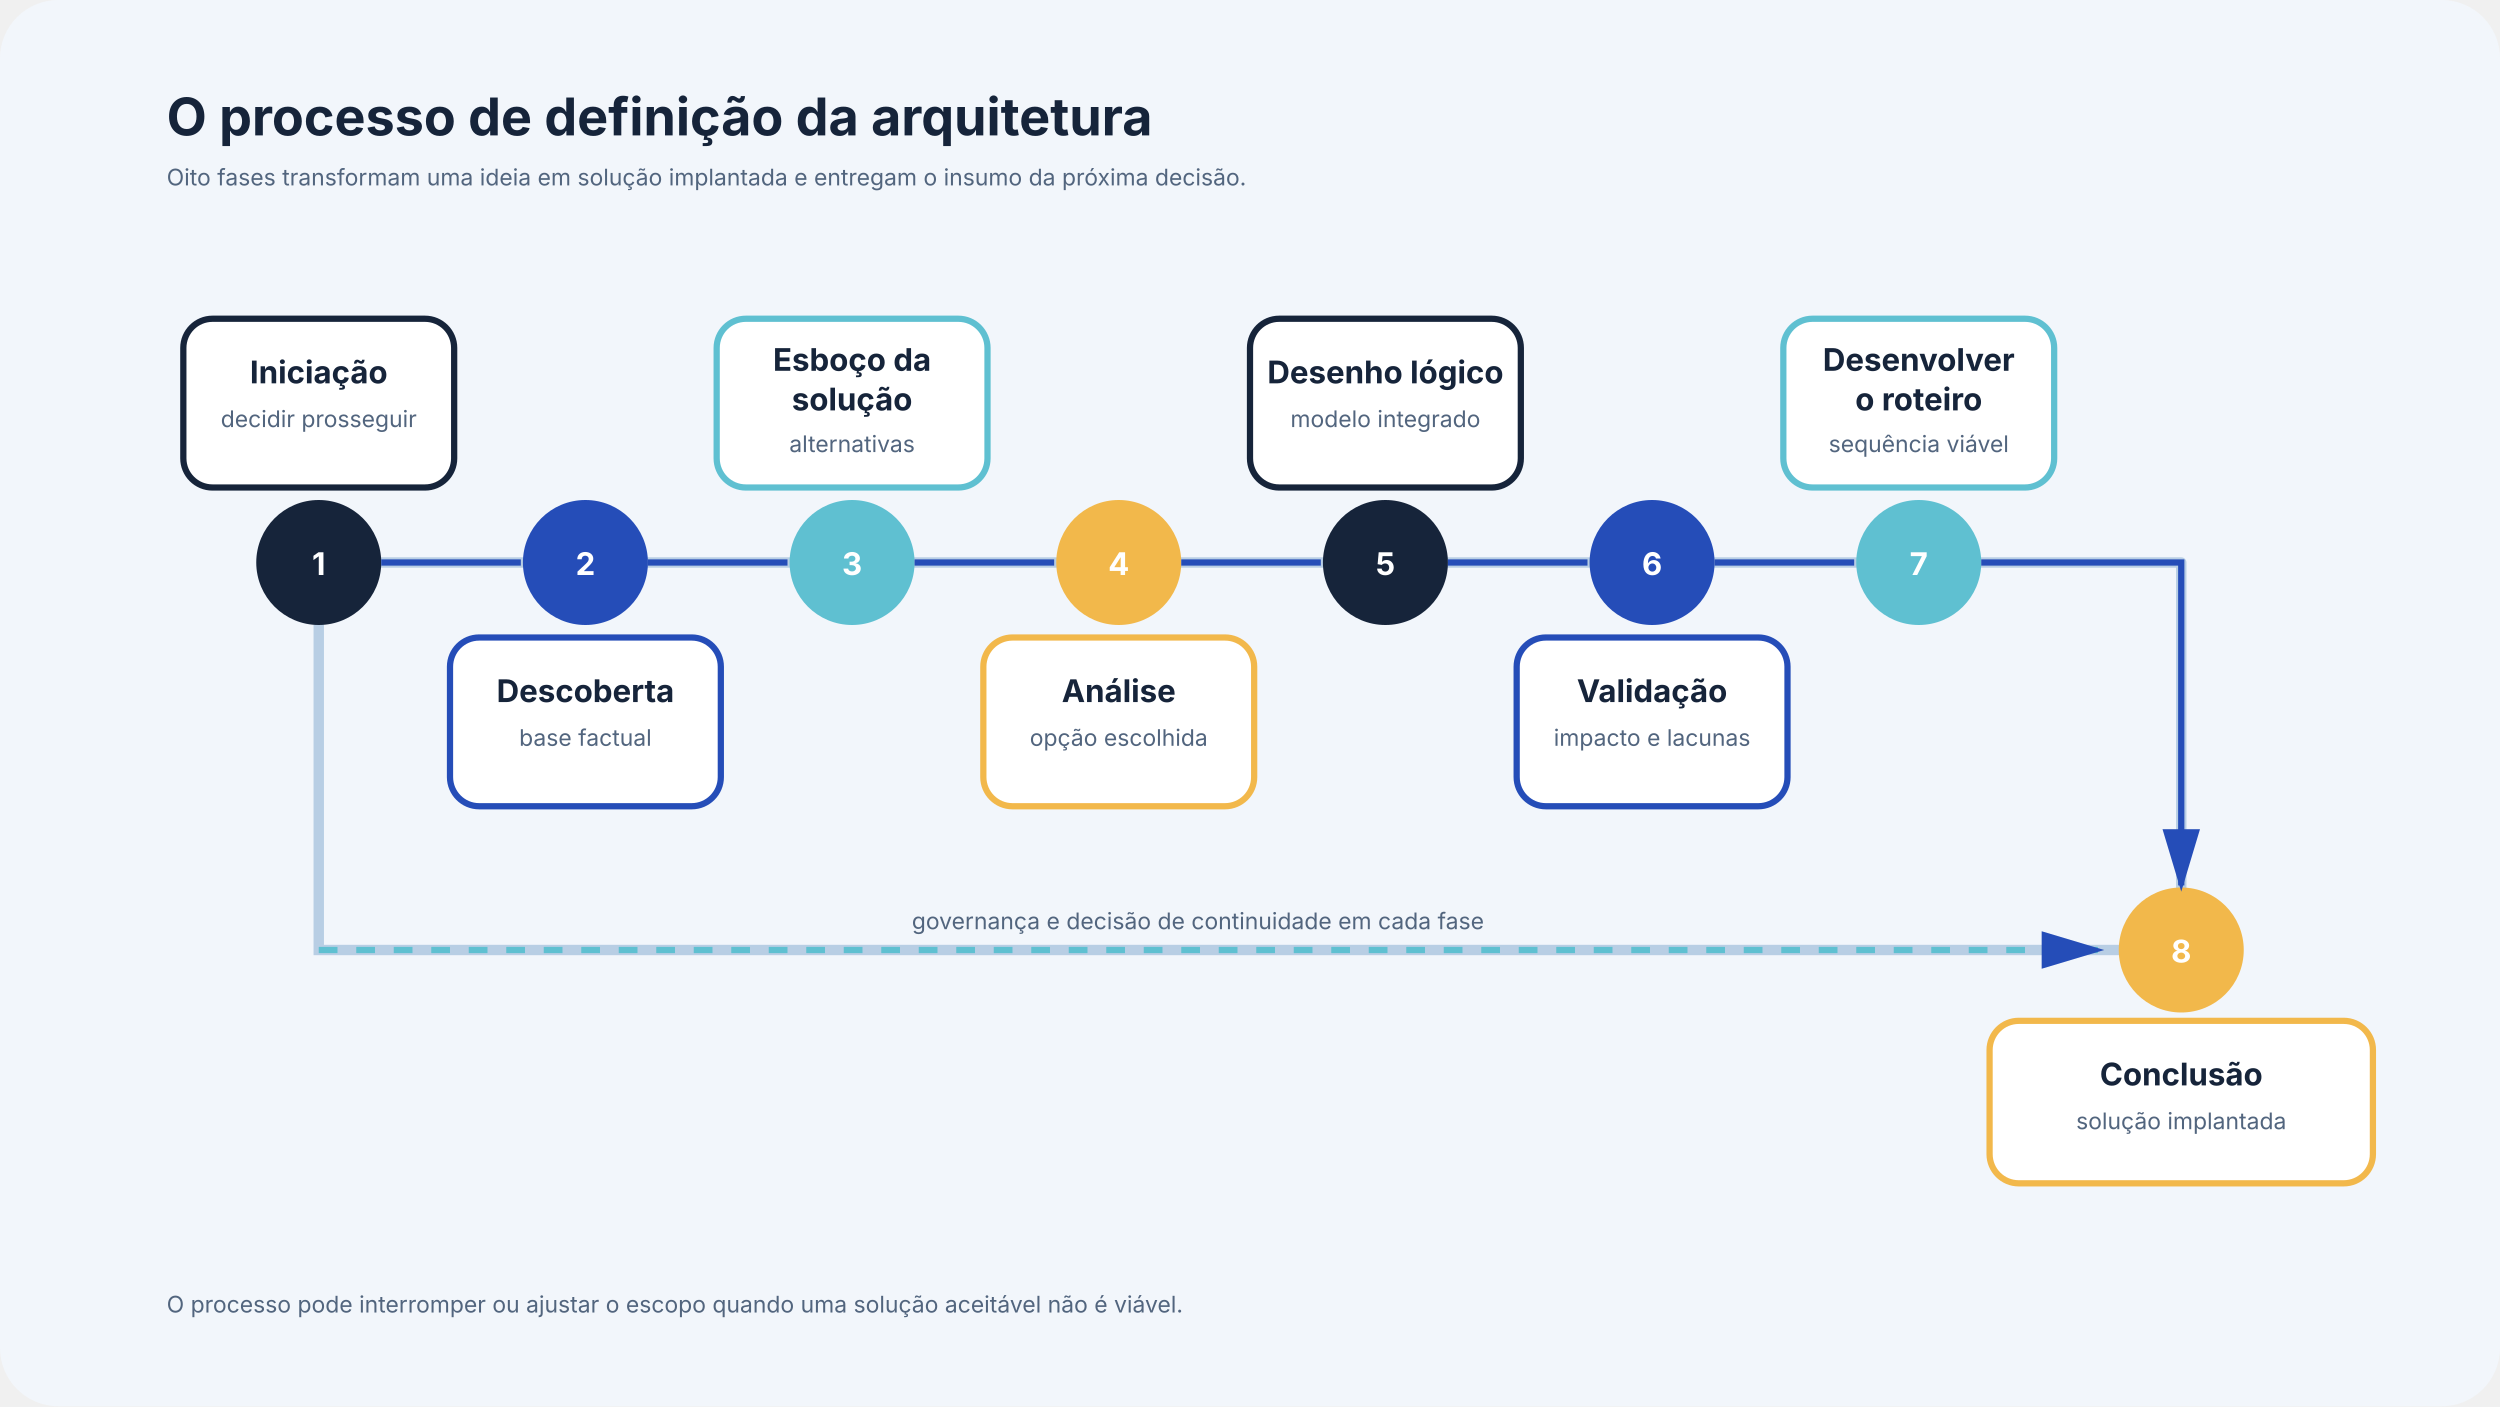
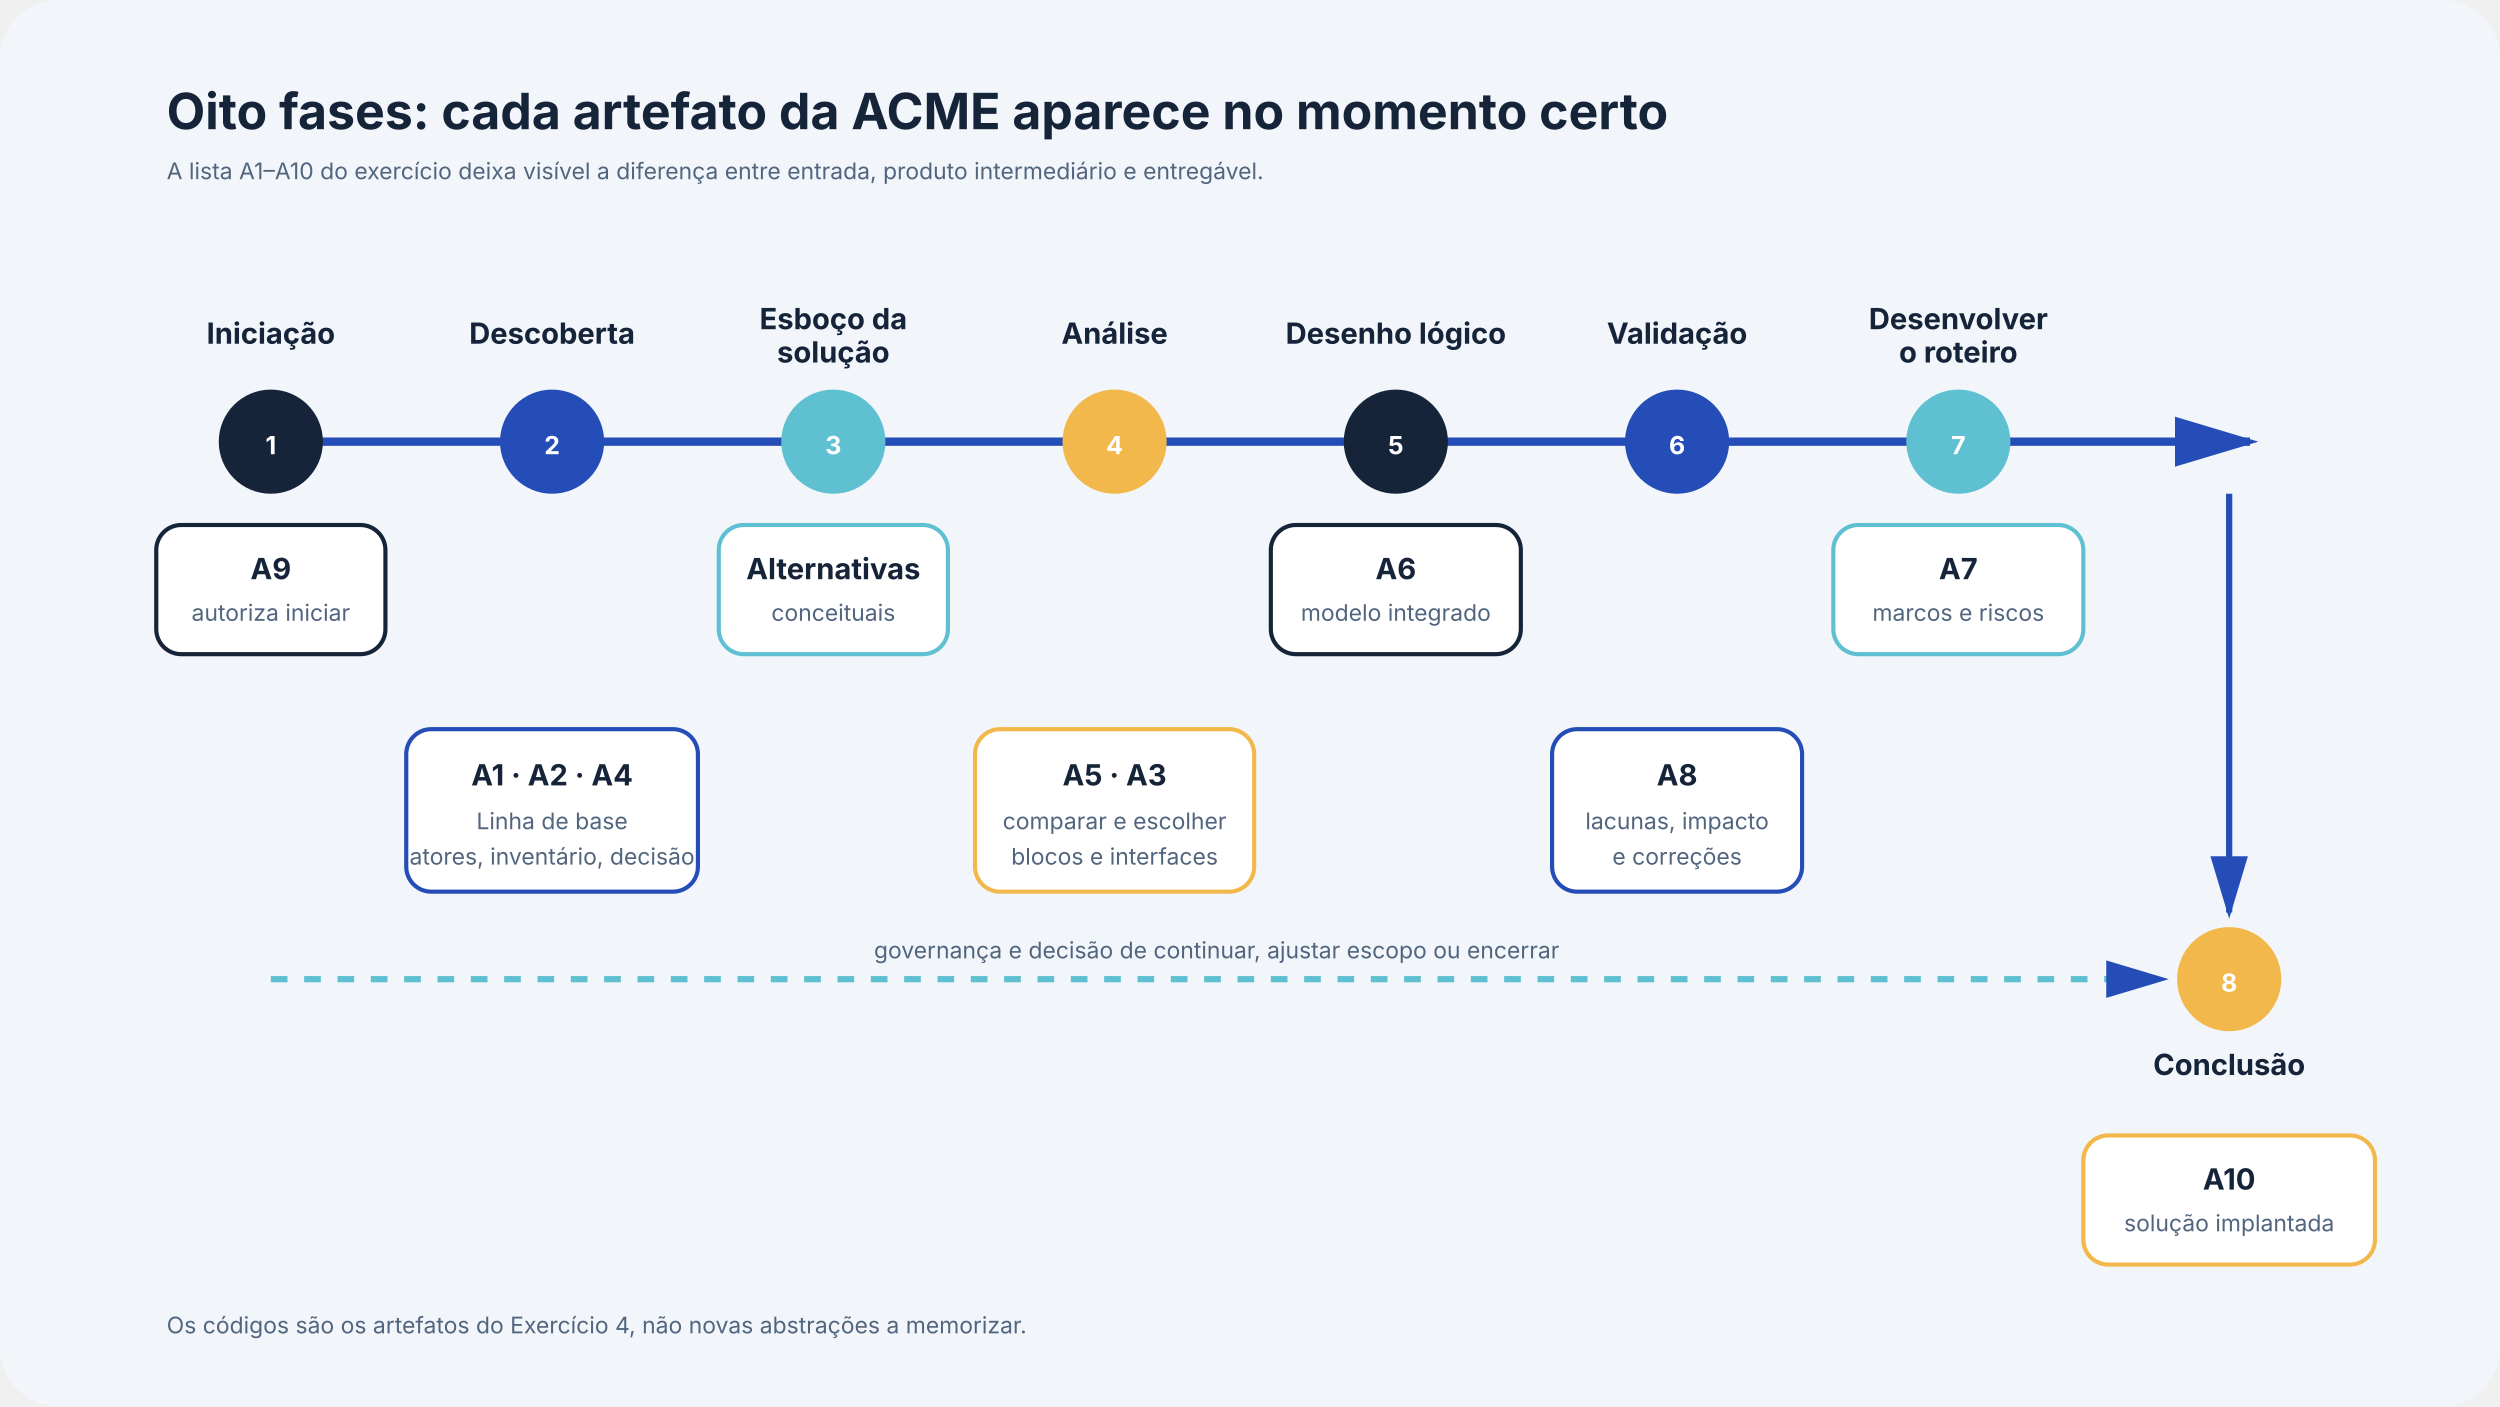
- <svg xmlns="http://www.w3.org/2000/svg" viewBox="0 0 1200 675" role="img" aria-labelledby="title desc">
+ <svg xmlns="http://www.w3.org/2000/svg" viewBox="0 0 1200 675" role="img" aria-labelledby="t d">
  <defs>
    <marker id="a" markerWidth="10" markerHeight="10" refX="9" refY="3" orient="auto">
      <path d="M0 0L10 3L0 6Z" fill="#254DB8" />
    </marker>
-     <style>text{font-family:-apple-system,BlinkMacSystemFont,'Segoe UI',sans-serif;fill:#16243A}.h{font-size:25px;font-weight:700}.t{font-size:15px;font-weight:700}.s{font-size:11px;fill:#52657E}.n{font-size:15px;font-weight:700;fill:white}</style>
+     <style>text{font-family:-apple-system,BlinkMacSystemFont,'Segoe UI',sans-serif;fill:#16243A}.h{font-size:24px;font-weight:700}.t{font-size:14px;font-weight:700}.s{font-size:11px;fill:#52657E}.w{font-size:12px;font-weight:700;fill:white}</style>
  </defs>
  <rect width="1200" height="675" rx="28" fill="#F2F6FB" />
-   <text x="80" y="65" class="h">O processo de definição da arquitetura</text>
-   <text x="80" y="89" class="s">Oito fases transformam uma ideia em solução implantada e entregam o insumo da próxima decisão.</text>
-   <path d="M153 270H1047M1047 270v186H153V270" fill="none" stroke="#B8CEE4" stroke-width="5" stroke-linecap="round" />
+   <text x="80" y="62" class="h">Oito fases: cada artefato da ACME aparece no momento certo</text>
+   <text x="80" y="86" class="s">A lista A1–A10 do exercício deixa visível a diferença entre entrada, produto intermediário e entregável.</text>
+   <path d="M120 212H1080" stroke="#254DB8" stroke-width="4" marker-end="url(#a)" />
  <g>
-     <circle cx="153" cy="270" r="30" fill="#16243A" />
-     <text x="153" y="276" text-anchor="middle" class="n">1</text>
-     <rect x="88" y="153" width="130" height="81" rx="14" fill="white" stroke="#16243A" stroke-width="3" />
-     <text x="153" y="184" text-anchor="middle" class="t">Iniciação</text>
-     <text x="153" y="205" text-anchor="middle" class="s">decidir prosseguir</text>
+     <circle cx="130" cy="212" r="25" fill="#16243A" />
+     <text x="130" y="218" text-anchor="middle" class="w">1</text>
+     <text x="130" y="165" text-anchor="middle" class="t">Iniciação</text>
+     <rect x="75" y="252" width="110" height="62" rx="12" fill="white" stroke="#16243A" stroke-width="2" />
+     <text x="130" y="278" text-anchor="middle" class="t">A9</text>
+     <text x="130" y="298" text-anchor="middle" class="s">autoriza iniciar</text>
  </g>
  <g>
-     <circle cx="281" cy="270" r="30" fill="#254DB8" />
-     <text x="281" y="276" text-anchor="middle" class="n">2</text>
-     <rect x="216" y="306" width="130" height="81" rx="14" fill="white" stroke="#254DB8" stroke-width="3" />
-     <text x="281" y="337" text-anchor="middle" class="t">Descoberta</text>
-     <text x="281" y="358" text-anchor="middle" class="s">base factual</text>
+     <circle cx="265" cy="212" r="25" fill="#254DB8" />
+     <text x="265" y="218" text-anchor="middle" class="w">2</text>
+     <text x="265" y="165" text-anchor="middle" class="t">Descoberta</text>
+     <rect x="195" y="350" width="140" height="78" rx="12" fill="white" stroke="#254DB8" stroke-width="2" />
+     <text x="265" y="377" text-anchor="middle" class="t">A1 · A2 · A4</text>
+     <text x="265" y="398" text-anchor="middle" class="s">Linha de base</text>
+     <text x="265" y="415" text-anchor="middle" class="s">atores, inventário, decisão</text>
  </g>
  <g>
-     <circle cx="409" cy="270" r="30" fill="#5FC0D1" />
-     <text x="409" y="276" text-anchor="middle" class="n">3</text>
-     <rect x="344" y="153" width="130" height="81" rx="14" fill="white" stroke="#5FC0D1" stroke-width="3" />
-     <text x="409" y="178" text-anchor="middle" class="t">Esboço da</text>
-     <text x="409" y="197" text-anchor="middle" class="t">solução</text>
-     <text x="409" y="217" text-anchor="middle" class="s">alternativas</text>
+     <circle cx="400" cy="212" r="25" fill="#5FC0D1" />
+     <text x="400" y="218" text-anchor="middle" class="w">3</text>
+     <text x="400" y="158" text-anchor="middle" class="t">Esboço da</text>
+     <text x="400" y="174" text-anchor="middle" class="t">solução</text>
+     <rect x="345" y="252" width="110" height="62" rx="12" fill="white" stroke="#5FC0D1" stroke-width="2" />
+     <text x="400" y="278" text-anchor="middle" class="t">Alternativas</text>
+     <text x="400" y="298" text-anchor="middle" class="s">conceituais</text>
  </g>
  <g>
-     <circle cx="537" cy="270" r="30" fill="#F2B84B" />
-     <text x="537" y="276" text-anchor="middle" class="n">4</text>
-     <rect x="472" y="306" width="130" height="81" rx="14" fill="white" stroke="#F2B84B" stroke-width="3" />
-     <text x="537" y="337" text-anchor="middle" class="t">Análise</text>
-     <text x="537" y="358" text-anchor="middle" class="s">opção escolhida</text>
+     <circle cx="535" cy="212" r="25" fill="#F2B84B" />
+     <text x="535" y="218" text-anchor="middle" class="w">4</text>
+     <text x="535" y="165" text-anchor="middle" class="t">Análise</text>
+     <rect x="468" y="350" width="134" height="78" rx="12" fill="white" stroke="#F2B84B" stroke-width="2" />
+     <text x="535" y="377" text-anchor="middle" class="t">A5 · A3</text>
+     <text x="535" y="398" text-anchor="middle" class="s">comparar e escolher</text>
+     <text x="535" y="415" text-anchor="middle" class="s">blocos e interfaces</text>
  </g>
  <g>
-     <circle cx="665" cy="270" r="30" fill="#16243A" />
-     <text x="665" y="276" text-anchor="middle" class="n">5</text>
-     <rect x="600" y="153" width="130" height="81" rx="14" fill="white" stroke="#16243A" stroke-width="3" />
-     <text x="665" y="184" text-anchor="middle" class="t">Desenho lógico</text>
-     <text x="665" y="205" text-anchor="middle" class="s">modelo integrado</text>
+     <circle cx="670" cy="212" r="25" fill="#16243A" />
+     <text x="670" y="218" text-anchor="middle" class="w">5</text>
+     <text x="670" y="165" text-anchor="middle" class="t">Desenho lógico</text>
+     <rect x="610" y="252" width="120" height="62" rx="12" fill="white" stroke="#16243A" stroke-width="2" />
+     <text x="670" y="278" text-anchor="middle" class="t">A6</text>
+     <text x="670" y="298" text-anchor="middle" class="s">modelo integrado</text>
  </g>
  <g>
-     <circle cx="793" cy="270" r="30" fill="#254DB8" />
-     <text x="793" y="276" text-anchor="middle" class="n">6</text>
-     <rect x="728" y="306" width="130" height="81" rx="14" fill="white" stroke="#254DB8" stroke-width="3" />
-     <text x="793" y="337" text-anchor="middle" class="t">Validação</text>
-     <text x="793" y="358" text-anchor="middle" class="s">impacto e lacunas</text>
+     <circle cx="805" cy="212" r="25" fill="#254DB8" />
+     <text x="805" y="218" text-anchor="middle" class="w">6</text>
+     <text x="805" y="165" text-anchor="middle" class="t">Validação</text>
+     <rect x="745" y="350" width="120" height="78" rx="12" fill="white" stroke="#254DB8" stroke-width="2" />
+     <text x="805" y="377" text-anchor="middle" class="t">A8</text>
+     <text x="805" y="398" text-anchor="middle" class="s">lacunas, impacto</text>
+     <text x="805" y="415" text-anchor="middle" class="s">e correções</text>
  </g>
  <g>
-     <circle cx="921" cy="270" r="30" fill="#5FC0D1" />
-     <text x="921" y="276" text-anchor="middle" class="n">7</text>
-     <rect x="856" y="153" width="130" height="81" rx="14" fill="white" stroke="#5FC0D1" stroke-width="3" />
-     <text x="921" y="178" text-anchor="middle" class="t">Desenvolver</text>
-     <text x="921" y="197" text-anchor="middle" class="t">o roteiro</text>
-     <text x="921" y="217" text-anchor="middle" class="s">sequência viável</text>
+     <circle cx="940" cy="212" r="25" fill="#5FC0D1" />
+     <text x="940" y="218" text-anchor="middle" class="w">7</text>
+     <text x="940" y="158" text-anchor="middle" class="t">Desenvolver</text>
+     <text x="940" y="174" text-anchor="middle" class="t">o roteiro</text>
+     <rect x="880" y="252" width="120" height="62" rx="12" fill="white" stroke="#5FC0D1" stroke-width="2" />
+     <text x="940" y="278" text-anchor="middle" class="t">A7</text>
+     <text x="940" y="298" text-anchor="middle" class="s">marcos e riscos</text>
  </g>
  <g>
-     <circle cx="1047" cy="456" r="30" fill="#F2B84B" />
-     <text x="1047" y="462" text-anchor="middle" class="n">8</text>
-     <rect x="955" y="490" width="184" height="78" rx="14" fill="white" stroke="#F2B84B" stroke-width="3" />
-     <text x="1047" y="521" text-anchor="middle" class="t">Conclusão</text>
-     <text x="1047" y="542" text-anchor="middle" class="s">solução implantada</text>
+     <circle cx="1070" cy="470" r="25" fill="#F2B84B" />
+     <text x="1070" y="476" text-anchor="middle" class="w">8</text>
+     <text x="1070" y="516" text-anchor="middle" class="t">Conclusão</text>
+     <rect x="1000" y="545" width="140" height="62" rx="12" fill="white" stroke="#F2B84B" stroke-width="2" />
+     <text x="1070" y="571" text-anchor="middle" class="t">A10</text>
+     <text x="1070" y="591" text-anchor="middle" class="s">solução implantada</text>
  </g>
-   <path d="M183 270H250M311 270H378M439 270H506M567 270H634M695 270H762M823 270H890M951 270H1047V425" stroke="#254DB8" stroke-width="3" fill="none" marker-end="url(#a)" />
-   <path d="M153 456H1007" stroke="#5FC0D1" stroke-width="3" stroke-dasharray="9 9" marker-end="url(#a)" />
-   <text x="575" y="446" text-anchor="middle" class="s">governança e decisão de continuidade em cada fase</text>
-   <text x="80" y="630" class="s">O processo pode interromper ou ajustar o escopo quando uma solução aceitável não é viável.</text>
+   <path d="M1070 237V438" stroke="#254DB8" stroke-width="3" marker-end="url(#a)" />
+   <path d="M130 470H1038" stroke="#5FC0D1" stroke-width="3" stroke-dasharray="8 8" marker-end="url(#a)" />
+   <text x="584" y="460" text-anchor="middle" class="s">governança e decisão de continuar, ajustar escopo ou encerrar</text>
+   <text x="80" y="640" class="s">Os códigos são os artefatos do Exercício 4, não novas abstrações a memorizar.</text>
</svg>
